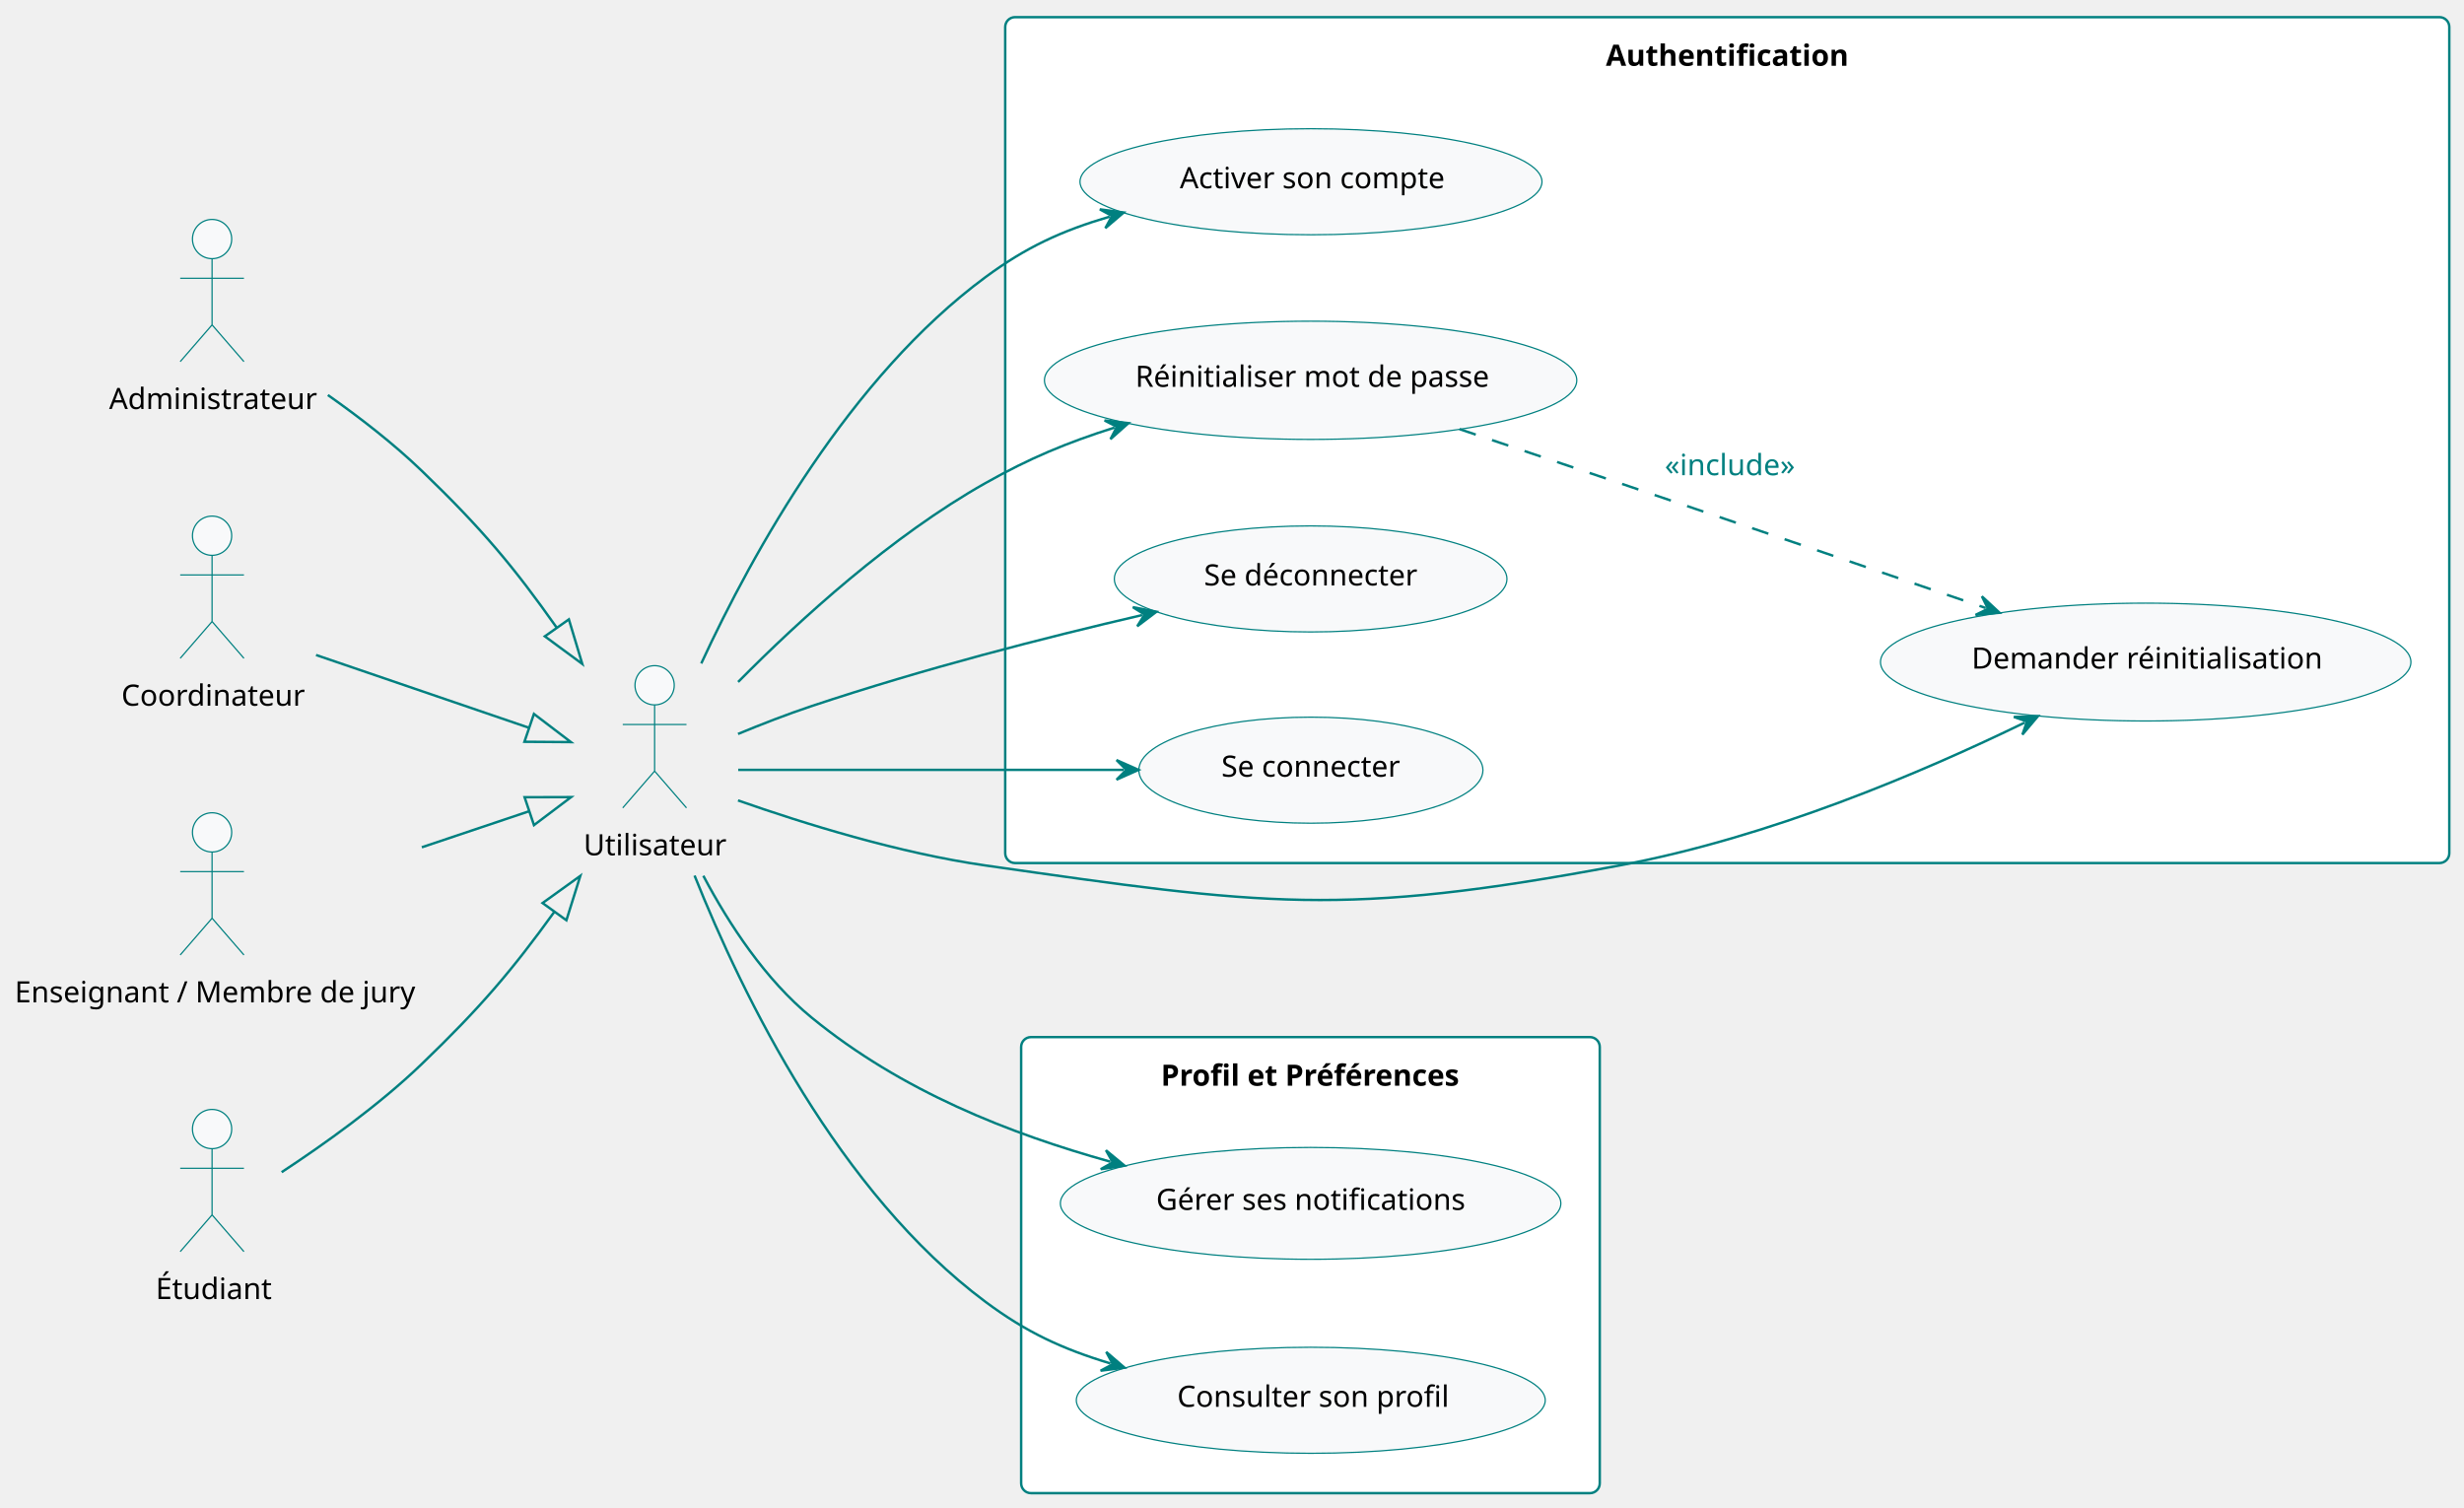
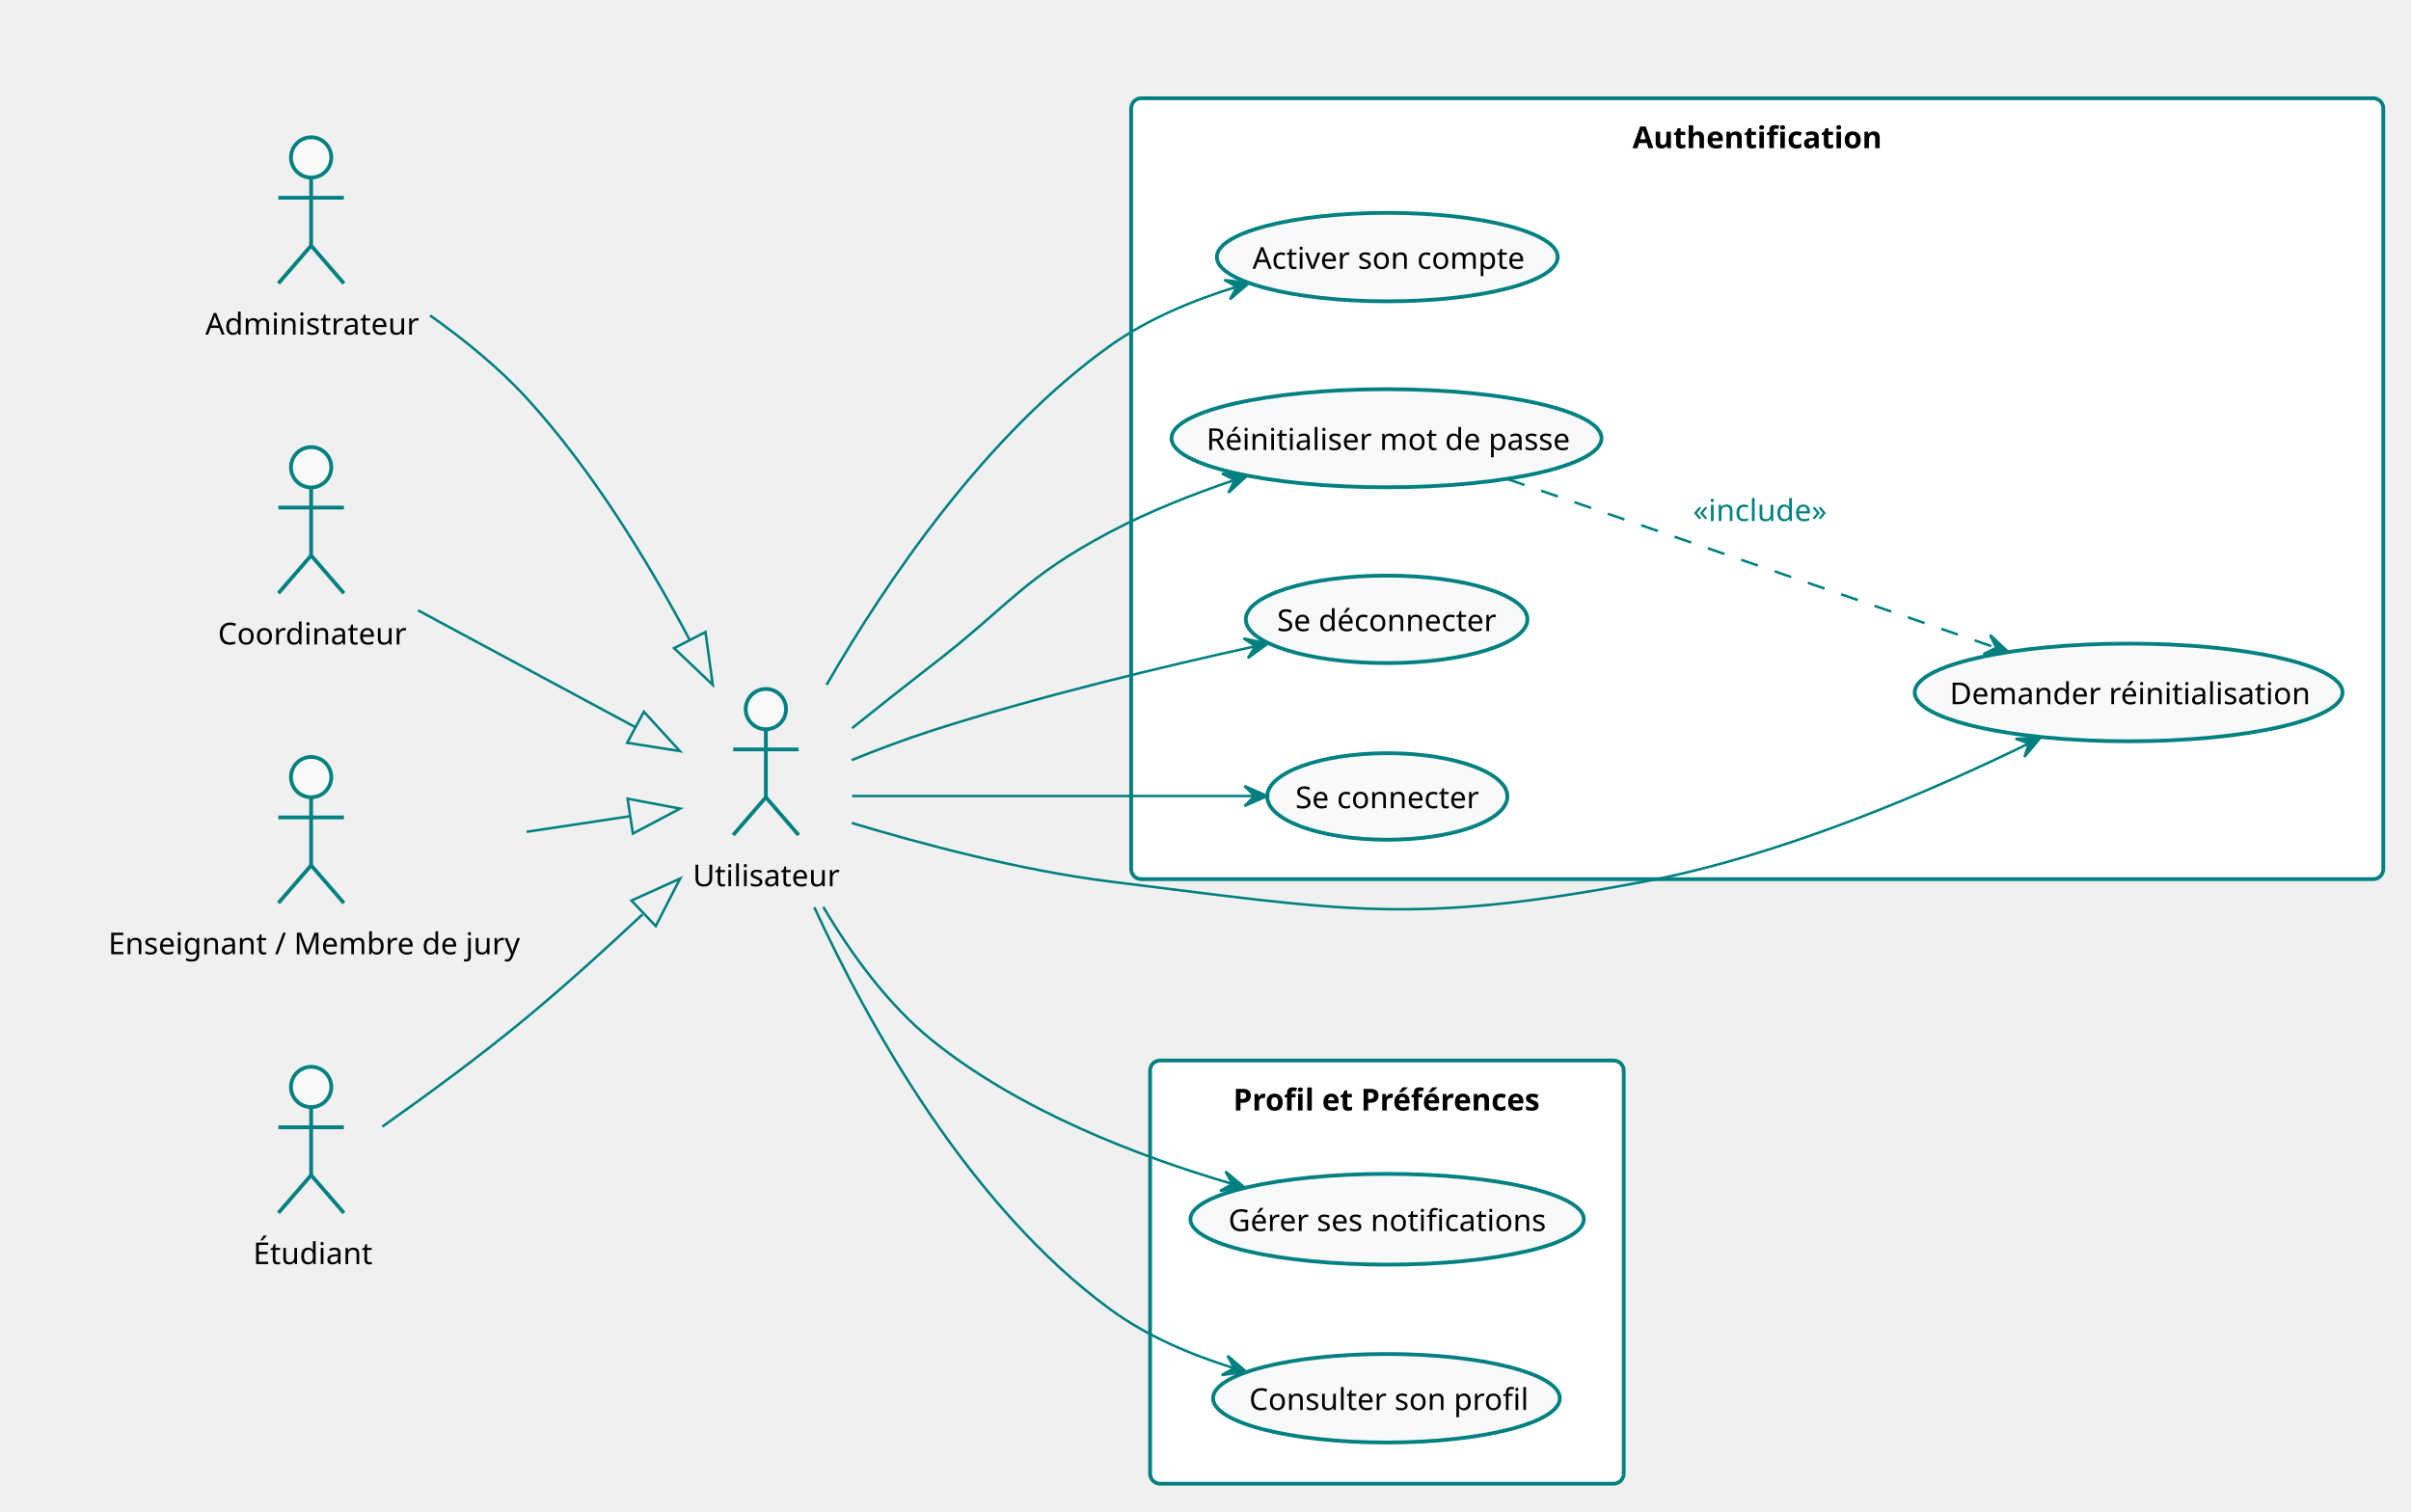
- <svg xmlns="http://www.w3.org/2000/svg" contentStyleType="text/css" height="615px" preserveAspectRatio="none" style="width:1005px;height:615px;background:#FFFFFF;" version="1.1" viewBox="0 0 1005 615" width="1005px" zoomAndPan="magnify">
+ <svg xmlns="http://www.w3.org/2000/svg" contentScriptType="application/ecmascript" contentStyleType="text/css" height="600px" preserveAspectRatio="none" style="width:957px;height:600px;" version="1.1" viewBox="0 0 957 600" width="957px" zoomAndPan="magnify">
  <defs />
  <g>
-     <g id="cluster_Authentification">
-       <rect fill="#FFFFFF" height="345" rx="4" ry="4" style="stroke:#008080;stroke-width:1.0;" width="589" x="410" y="7" />
-       <text fill="#000000" font-family="sans-serif" font-size="12" font-weight="bold" lengthAdjust="spacing" textLength="99" x="655" y="26.828">Authentification</text>
-     </g>
-     <g id="cluster_Profil et Préférences">
-       <rect fill="#FFFFFF" height="186" rx="4" ry="4" style="stroke:#008080;stroke-width:1.0;" width="236" x="416.5" y="423" />
-       <text fill="#000000" font-family="sans-serif" font-size="12" font-weight="bold" lengthAdjust="spacing" textLength="122" x="473.5" y="442.828">Profil et Préférences</text>
-     </g>
-     <g id="elem_Login">
-       <ellipse cx="534.675" cy="314.128" fill="#F8F9FA" rx="70.175" ry="21.628" style="stroke:#008080;stroke-width:0.5;" />
-       <text fill="#000000" font-family="sans-serif" font-size="12" lengthAdjust="spacing" textLength="73" x="498.175" y="316.784">Se connecter</text>
-     </g>
-     <g id="elem_Activate">
-       <ellipse cx="534.717" cy="74.128" fill="#F8F9FA" rx="94.217" ry="21.628" style="stroke:#008080;stroke-width:0.5;" />
-       <text fill="#000000" font-family="sans-serif" font-size="12" lengthAdjust="spacing" textLength="107" x="481.217" y="76.784">Activer son compte</text>
-     </g>
-     <g id="elem_ResetPwd">
-       <ellipse cx="534.564" cy="155.113" fill="#F8F9FA" rx="108.564" ry="24.113" style="stroke:#008080;stroke-width:0.5;" />
-       <text fill="#000000" font-family="sans-serif" font-size="12" lengthAdjust="spacing" textLength="143" x="463.064" y="157.769">Réinitialiser mot de passe</text>
-     </g>
-     <g id="elem_ForgotPwd">
-       <ellipse cx="875.174" cy="270.035" fill="#F8F9FA" rx="108.174" ry="24.035" style="stroke:#008080;stroke-width:0.5;" />
-       <text fill="#000000" font-family="sans-serif" font-size="12" lengthAdjust="spacing" textLength="142" x="804.174" y="272.691">Demander réinitialisation</text>
-     </g>
-     <g id="elem_Logout">
-       <ellipse cx="534.575" cy="236.128" fill="#F8F9FA" rx="80.075" ry="21.628" style="stroke:#008080;stroke-width:0.5;" />
-       <text fill="#000000" font-family="sans-serif" font-size="12" lengthAdjust="spacing" textLength="87" x="491.075" y="238.784">Se déconnecter</text>
-     </g>
-     <g id="elem_Profile">
-       <ellipse cx="534.631" cy="571.128" fill="#F8F9FA" rx="95.631" ry="21.628" style="stroke:#008080;stroke-width:0.5;" />
-       <text fill="#000000" font-family="sans-serif" font-size="12" lengthAdjust="spacing" textLength="109" x="480.131" y="573.784">Consulter son profil</text>
-     </g>
-     <g id="elem_Notif">
-       <ellipse cx="534.563" cy="490.813" fill="#F8F9FA" rx="102.064" ry="22.813" style="stroke:#008080;stroke-width:0.5;" />
-       <text fill="#000000" font-family="sans-serif" font-size="12" lengthAdjust="spacing" textLength="126" x="471.563" y="493.469">Gérer ses notifications</text>
-     </g>
-     <g id="elem_Admin">
-       <ellipse cx="86.5" cy="97.5" fill="#F8F9FA" rx="8" ry="8" style="stroke:#008080;stroke-width:0.5;" />
-       <path d="M86.5,105.5 L86.5,132.5 M73.5,113.5 L99.5,113.5 M86.5,132.5 L73.5,147.5 M86.5,132.5 L99.5,147.5 " fill="none" style="stroke:#008080;stroke-width:0.5;" />
-       <text fill="#000000" font-family="sans-serif" font-size="12" lengthAdjust="spacing" textLength="84" x="44.5" y="166.828">Administrateur</text>
-     </g>
-     <g id="elem_Coord">
-       <ellipse cx="86.5" cy="218.5" fill="#F8F9FA" rx="8" ry="8" style="stroke:#008080;stroke-width:0.5;" />
-       <path d="M86.5,226.5 L86.5,253.5 M73.5,234.5 L99.5,234.5 M86.5,253.5 L73.5,268.5 M86.5,253.5 L99.5,268.5 " fill="none" style="stroke:#008080;stroke-width:0.5;" />
-       <text fill="#000000" font-family="sans-serif" font-size="12" lengthAdjust="spacing" textLength="74" x="49.5" y="287.828">Coordinateur</text>
-     </g>
-     <g id="elem_Jury">
-       <ellipse cx="86.5" cy="339.5" fill="#F8F9FA" rx="8" ry="8" style="stroke:#008080;stroke-width:0.5;" />
-       <path d="M86.5,347.5 L86.5,374.5 M73.5,355.5 L99.5,355.5 M86.5,374.5 L73.5,389.5 M86.5,374.5 L99.5,389.5 " fill="none" style="stroke:#008080;stroke-width:0.5;" />
-       <text fill="#000000" font-family="sans-serif" font-size="12" lengthAdjust="spacing" textLength="161" x="6" y="408.828">Enseignant / Membre de jury</text>
-     </g>
-     <g id="elem_Student">
-       <ellipse cx="86.5" cy="460.5" fill="#F8F9FA" rx="8" ry="8" style="stroke:#008080;stroke-width:0.5;" />
-       <path d="M86.5,468.5 L86.5,495.5 M73.5,476.5 L99.5,476.5 M86.5,495.5 L73.5,510.5 M86.5,495.5 L99.5,510.5 " fill="none" style="stroke:#008080;stroke-width:0.5;" />
-       <text fill="#000000" font-family="sans-serif" font-size="12" lengthAdjust="spacing" textLength="46" x="63.5" y="529.828">Étudiant</text>
-     </g>
-     <g id="elem_User">
-       <ellipse cx="267" cy="279.5" fill="#F8F9FA" rx="8" ry="8" style="stroke:#008080;stroke-width:0.5;" />
-       <path d="M267,287.5 L267,314.5 M254,295.5 L280,295.5 M267,314.5 L254,329.5 M267,314.5 L280,329.5 " fill="none" style="stroke:#008080;stroke-width:0.5;" />
-       <text fill="#000000" font-family="sans-serif" font-size="12" lengthAdjust="spacing" textLength="58" x="238" y="348.828">Utilisateur</text>
-     </g>
-     <g id="link_Admin_User">
-       <path d="M133.73,161.12 C146.73,170.27 160.46,180.9 172,192 C196.67,215.72 209.795,231.511 227.125,256.081 " fill="none" id="Admin-to-User" style="stroke:#008080;stroke-width:1.0;" />
-       <polygon fill="none" points="237.5,270.79,232.028,252.623,222.222,259.539,237.5,270.79" style="stroke:#008080;stroke-width:1.0;" />
-     </g>
-     <g id="link_Coord_User">
-       <path d="M128.9,267.15 C160.52,277.95 186.476,286.831 215.837,296.861 " fill="none" id="Coord-to-User" style="stroke:#008080;stroke-width:1.0;" />
-       <polygon fill="none" points="232.87,302.68,217.776,291.183,213.897,302.539,232.87,302.68" style="stroke:#008080;stroke-width:1.0;" />
-     </g>
-     <g id="link_Jury_User">
-       <path d="M172.05,345.58 C193.67,338.31 198.61,336.659 215.88,330.849 " fill="none" id="Jury-to-User" style="stroke:#008080;stroke-width:1.0;" />
-       <polygon fill="none" points="232.94,325.11,213.966,325.163,217.793,336.536,232.94,325.11" style="stroke:#008080;stroke-width:1.0;" />
-     </g>
-     <g id="link_Student_User">
-       <path d="M114.87,478.09 C132.19,466.73 154.52,450.8 172,434 C196.13,410.8 208.827,395.809 226.157,371.829 " fill="none" id="Student-to-User" style="stroke:#008080;stroke-width:1.0;" />
-       <polygon fill="none" points="236.7,357.24,221.294,368.315,231.02,375.343,236.7,357.24" style="stroke:#008080;stroke-width:1.0;" />
-     </g>
-     <g id="link_User_Login">
-       <path d="M301.09,314 C341.75,314 405.8,314 458.4,314 " fill="none" id="User-to-Login" style="stroke:#008080;stroke-width:1.0;" />
-       <polygon fill="#008080" points="464.4,314,455.4,310,459.4,314,455.4,318,464.4,314" style="stroke:#008080;stroke-width:1.0;" />
-     </g>
-     <g id="link_User_Activate">
-       <path d="M286.03,270.6 C307.22,224.84 346.65,153.83 402,113 C418.48,100.84 432.975,94.145 452.595,88.365 " fill="none" id="User-to-Activate" style="stroke:#008080;stroke-width:1.0;" />
-       <polygon fill="#008080" points="458.35,86.67,448.587,85.376,453.554,88.083,450.847,93.05,458.35,86.67" style="stroke:#008080;stroke-width:1.0;" />
-     </g>
-     <g id="link_User_ResetPwd">
-       <path d="M301.06,278.15 C326.49,252.42 363.67,218.62 402,197 C419.95,186.88 434.962,180.629 454.582,174.388 " fill="none" id="User-to-ResetPwd" style="stroke:#008080;stroke-width:1.0;" />
-       <polygon fill="#008080" points="460.3,172.57,450.511,171.486,455.535,174.085,452.936,179.11,460.3,172.57" style="stroke:#008080;stroke-width:1.0;" />
-     </g>
-     <g id="link_User_ForgotPwd">
-       <path d="M301.01,326.46 C327.79,335.86 366.74,347.97 402,353 C515.74,369.22 547.58,374.18 660.5,353 C722.26,341.42 783.711,315.138 825.841,294.708 " fill="none" id="User-to-ForgotPwd" style="stroke:#008080;stroke-width:1.0;" />
-       <polygon fill="#008080" points="831.24,292.09,821.397,292.418,826.741,294.272,824.887,299.616,831.24,292.09" style="stroke:#008080;stroke-width:1.0;" />
-     </g>
-     <g id="link_User_Logout">
-       <path d="M301.02,299.35 C310.59,295.39 321.12,291.29 331,288 C377.49,272.52 425.416,260.269 465.866,250.859 " fill="none" id="User-to-Logout" style="stroke:#008080;stroke-width:1.0;" />
-       <polygon fill="#008080" points="471.71,249.5,462.038,247.643,466.84,250.633,463.85,255.435,471.71,249.5" style="stroke:#008080;stroke-width:1.0;" />
-     </g>
-     <g id="link_User_Profile">
-       <path d="M283.29,357.11 C303.04,406.53 342.16,486.44 402,531 C418.55,543.33 433.195,550.16 452.925,556.1 " fill="none" id="User-to-Profile" style="stroke:#008080;stroke-width:1.0;" />
-       <polygon fill="#008080" points="458.67,557.83,451.205,551.405,453.882,556.389,448.899,559.066,458.67,557.83" style="stroke:#008080;stroke-width:1.0;" />
-     </g>
-     <g id="link_User_Notif">
-       <path d="M286.87,357.19 C297.4,377.08 312.21,399.62 331,415 C367.75,445.09 411.85,462.391 452.91,473.821 " fill="none" id="User-to-Notif" style="stroke:#008080;stroke-width:1.0;" />
-       <polygon fill="#008080" points="458.69,475.43,451.092,469.163,453.873,474.089,448.947,476.87,458.69,475.43" style="stroke:#008080;stroke-width:1.0;" />
-     </g>
-     <g id="link_ResetPwd_ForgotPwd">
-       <path d="M595.29,175.02 C615.95,181.95 639.25,189.8 660.5,197 C713,214.79 767.014,233.274 809.904,247.983 " fill="none" id="ResetPwd-to-ForgotPwd" style="stroke:#008080;stroke-width:1.0;stroke-dasharray:7.0,7.0;" />
-       <polygon fill="#008080" points="815.58,249.93,808.365,243.227,810.85,248.308,805.769,250.794,815.58,249.93" style="stroke:#008080;stroke-width:1.0;" />
-       <text fill="#008080" font-family="sans-serif" font-size="12" lengthAdjust="spacing" textLength="52" x="679" y="193.828">«include»</text>
-     </g>
+     <rect fill="#FFFFFF" height="310" rx="4" ry="4" style="stroke: #008080; stroke-width: 1.5;" width="497" x="449" y="39" />
+     <text fill="#000000" font-family="sans-serif" font-size="12" font-weight="bold" lengthAdjust="spacingAndGlyphs" textLength="99" x="648" y="58.828">Authentification</text>
+     <rect fill="#FFFFFF" height="168" rx="4" ry="4" style="stroke: #008080; stroke-width: 1.5;" width="188" x="456.5" y="421" />
+     <text fill="#000000" font-family="sans-serif" font-size="12" font-weight="bold" lengthAdjust="spacingAndGlyphs" textLength="122" x="489.5" y="440.828">Profil et Préférences</text>
+     <ellipse cx="123.5" cy="62.5" fill="#F8F9FA" rx="8" ry="8" style="stroke: #008080; stroke-width: 1.5;" />
+     <path d="M123.5,70.5 L123.5,97.5 M110.5,78.5 L136.5,78.5 M123.5,97.5 L110.5,112.5 M123.5,97.5 L136.5,112.5 " fill="none" style="stroke: #008080; stroke-width: 1.5;" />
+     <text fill="#000000" font-family="sans-serif" font-size="12" lengthAdjust="spacingAndGlyphs" textLength="84" x="81.5" y="132.828">Administrateur</text>
+     <ellipse cx="123.5" cy="185.5" fill="#F8F9FA" rx="8" ry="8" style="stroke: #008080; stroke-width: 1.5;" />
+     <path d="M123.5,193.5 L123.5,220.5 M110.5,201.5 L136.5,201.5 M123.5,220.5 L110.5,235.5 M123.5,220.5 L136.5,235.5 " fill="none" style="stroke: #008080; stroke-width: 1.5;" />
+     <text fill="#000000" font-family="sans-serif" font-size="12" lengthAdjust="spacingAndGlyphs" textLength="74" x="86.5" y="255.828">Coordinateur</text>
+     <ellipse cx="123.5" cy="308.5" fill="#F8F9FA" rx="8" ry="8" style="stroke: #008080; stroke-width: 1.5;" />
+     <path d="M123.5,316.5 L123.5,343.5 M110.5,324.5 L136.5,324.5 M123.5,343.5 L110.5,358.5 M123.5,343.5 L136.5,358.5 " fill="none" style="stroke: #008080; stroke-width: 1.5;" />
+     <text fill="#000000" font-family="sans-serif" font-size="12" lengthAdjust="spacingAndGlyphs" textLength="161" x="43" y="378.828">Enseignant / Membre de jury</text>
+     <ellipse cx="123.5" cy="431.5" fill="#F8F9FA" rx="8" ry="8" style="stroke: #008080; stroke-width: 1.5;" />
+     <path d="M123.5,439.5 L123.5,466.5 M110.5,447.5 L136.5,447.5 M123.5,466.5 L110.5,481.5 M123.5,466.5 L136.5,481.5 " fill="none" style="stroke: #008080; stroke-width: 1.5;" />
+     <text fill="#000000" font-family="sans-serif" font-size="12" lengthAdjust="spacingAndGlyphs" textLength="46" x="100.5" y="501.828">Étudiant</text>
+     <ellipse cx="304" cy="281.5" fill="#F8F9FA" rx="8" ry="8" style="stroke: #008080; stroke-width: 1.5;" />
+     <path d="M304,289.5 L304,316.5 M291,297.5 L317,297.5 M304,316.5 L291,331.5 M304,316.5 L317,331.5 " fill="none" style="stroke: #008080; stroke-width: 1.5;" />
+     <text fill="#000000" font-family="sans-serif" font-size="12" lengthAdjust="spacingAndGlyphs" textLength="58" x="275" y="351.828">Utilisateur</text>
+     <ellipse cx="550.667" cy="316.177" fill="#F8F9FA" rx="47.667" ry="17.177" style="stroke: #008080; stroke-width: 1.5;" />
+     <text fill="#000000" font-family="sans-serif" font-size="12" lengthAdjust="spacingAndGlyphs" textLength="73" x="514.167" y="320.849">Se connecter</text>
+     <ellipse cx="550.649" cy="102.057" fill="#F8F9FA" rx="67.649" ry="17.557" style="stroke: #008080; stroke-width: 1.5;" />
+     <text fill="#000000" font-family="sans-serif" font-size="12" lengthAdjust="spacingAndGlyphs" textLength="107" x="497.149" y="106.729">Activer son compte</text>
+     <ellipse cx="550.352" cy="173.97" fill="#F8F9FA" rx="85.352" ry="19.47" style="stroke: #008080; stroke-width: 1.5;" />
+     <text fill="#000000" font-family="sans-serif" font-size="12" lengthAdjust="spacingAndGlyphs" textLength="143" x="478.852" y="178.642">Réinitialiser mot de passe</text>
+     <ellipse cx="844.918" cy="274.884" fill="#F8F9FA" rx="84.918" ry="19.384" style="stroke: #008080; stroke-width: 1.5;" />
+     <text fill="#000000" font-family="sans-serif" font-size="12" lengthAdjust="spacingAndGlyphs" textLength="142" x="773.918" y="279.556">Demander réinitialisation</text>
+     <ellipse cx="550.393" cy="245.865" fill="#F8F9FA" rx="55.893" ry="17.365" style="stroke: #008080; stroke-width: 1.5;" />
+     <text fill="#000000" font-family="sans-serif" font-size="12" lengthAdjust="spacingAndGlyphs" textLength="87" x="506.893" y="250.537">Se déconnecter</text>
+     <ellipse cx="550.325" cy="555.072" fill="#F8F9FA" rx="68.825" ry="17.572" style="stroke: #008080; stroke-width: 1.5;" />
+     <text fill="#000000" font-family="sans-serif" font-size="12" lengthAdjust="spacingAndGlyphs" textLength="109" x="495.825" y="559.744">Consulter son profil</text>
+     <ellipse cx="550.59" cy="484.018" fill="#F8F9FA" rx="78.09" ry="18.018" style="stroke: #008080; stroke-width: 1.5;" />
+     <text fill="#000000" font-family="sans-serif" font-size="12" lengthAdjust="spacingAndGlyphs" textLength="126" x="487.59" y="488.69">Gérer ses notifications</text>
+     <path d="M170.71,125.22 C183.99,134.63 197.88,145.85 209,158 C235,186.41 257.37,223.13 273.76,254.02 " fill="none" id="Admin-&gt;User" style="stroke: #008080; stroke-width: 1.0;" />
+     <polygon fill="none" points="280.03,250.91,282.93,271.9,267.57,257.3,280.03,250.91" style="stroke: #008080; stroke-width: 1.0;" />
+     <path d="M165.9,242.27 C191.59,256.08 224.79,273.94 252.08,288.62 " fill="none" id="Coord-&gt;User" style="stroke: #008080; stroke-width: 1.0;" />
+     <polygon fill="none" points="255.57,282.54,269.87,298.18,248.94,294.87,255.57,282.54" style="stroke: #008080; stroke-width: 1.0;" />
+     <path d="M209.05,330.21 C222.9,328.12 236.91,326 249.72,324.06 " fill="none" id="Jury-&gt;User" style="stroke: #008080; stroke-width: 1.0;" />
+     <polygon fill="none" points="249.11,317.07,269.94,321,251.21,330.91,249.11,317.07" style="stroke: #008080; stroke-width: 1.0;" />
+     <path d="M151.76,447.25 C168.63,435.34 190.52,419.34 209,404 C224.41,391.21 240.55,376.59 255.02,363 " fill="none" id="Student-&gt;User" style="stroke: #008080; stroke-width: 1.0;" />
+     <polygon fill="none" points="250.64,357.5,269.95,348.78,260.29,367.64,250.64,357.5" style="stroke: #008080; stroke-width: 1.0;" />
+     <path d="M338.23,316 C379.3,316 449.64,316 497.79,316 " fill="none" id="User-&gt;Login" style="stroke: #008080; stroke-width: 1.0;" />
+     <polygon fill="#008080" points="502.96,316,493.96,312,497.96,316,493.96,320,502.96,316" style="stroke: #008080; stroke-width: 1.0;" />
+     <path d="M328.08,271.9 C351.44,231.35 391.17,172.32 441,137 C455.76,126.54 473.81,119.09 490.92,113.83 " fill="none" id="User-&gt;Activate" style="stroke: #008080; stroke-width: 1.0;" />
+     <polygon fill="#008080" points="495.72,112.4,485.952,111.141,490.929,113.83,488.24,118.807,495.72,112.4" style="stroke: #008080; stroke-width: 1.0;" />
+     <path d="M338.23,289.06 C348.37,280.94 359.59,272.04 370,264 C401.16,239.92 406.16,229.36 441,211 C456.24,202.97 473.57,196.14 489.85,190.62 " fill="none" id="User-&gt;ResetPwd" style="stroke: #008080; stroke-width: 1.0;" />
+     <polygon fill="#008080" points="494.86,188.95,485.056,188.01,490.118,190.535,487.593,195.597,494.86,188.95" style="stroke: #008080; stroke-width: 1.0;" />
+     <path d="M338.1,326.7 C365.38,334.92 405.25,345.6 441,350 C534.3,361.49 560.13,367.44 652.5,350 C707.79,339.56 767.58,313.55 805.38,295.1 " fill="none" id="User-&gt;ForgotPwd" style="stroke: #008080; stroke-width: 1.0;" />
+     <polygon fill="#008080" points="809.87,292.89,800.029,293.287,805.386,295.103,803.57,300.461,809.87,292.89" style="stroke: #008080; stroke-width: 1.0;" />
+     <path d="M338.07,301.73 C348.21,297.64 359.47,293.38 370,290 C412.52,276.36 461.85,264.55 498.02,256.61 " fill="none" id="User-&gt;Logout" style="stroke: #008080; stroke-width: 1.0;" />
+     <polygon fill="#008080" points="503.26,255.46,493.618,253.454,498.373,256.517,495.31,261.273,503.26,255.46" style="stroke: #008080; stroke-width: 1.0;" />
+     <path d="M323.22,360.16 C344.65,406.7 384.61,478.85 441,520 C455.27,530.41 472.78,537.82 489.54,543.05 " fill="none" id="User-&gt;Profile" style="stroke: #008080; stroke-width: 1.0;" />
+     <polygon fill="#008080" points="494.71,544.61,487.248,538.182,489.923,543.167,484.938,545.842,494.71,544.61" style="stroke: #008080; stroke-width: 1.0;" />
+     <path d="M326.78,360.02 C337.67,378.4 352.32,398.75 370,413 C404.71,440.98 451.81,459.05 489.06,469.96 " fill="none" id="User-&gt;Notif" style="stroke: #008080; stroke-width: 1.0;" />
+     <polygon fill="#008080" points="494.02,471.39,486.46,465.077,489.211,470.02,484.269,472.771,494.02,471.39" style="stroke: #008080; stroke-width: 1.0;" />
+     <path d="M598.5,190.23 C651.48,208.52 737.37,238.18 792.24,257.13 " fill="none" id="ResetPwd-&gt;ForgotPwd" style="stroke: #008080; stroke-width: 1.0; stroke-dasharray: 7.0,7.0;" />
+     <polygon fill="#008080" points="797.12,258.81,789.931,252.078,792.397,257.169,787.306,259.635,797.12,258.81" style="stroke: #008080; stroke-width: 1.0;" />
+     <text fill="#008080" font-family="sans-serif" font-size="12" lengthAdjust="spacingAndGlyphs" textLength="52" x="672" y="206.828">«include»</text>
  </g>
</svg>
